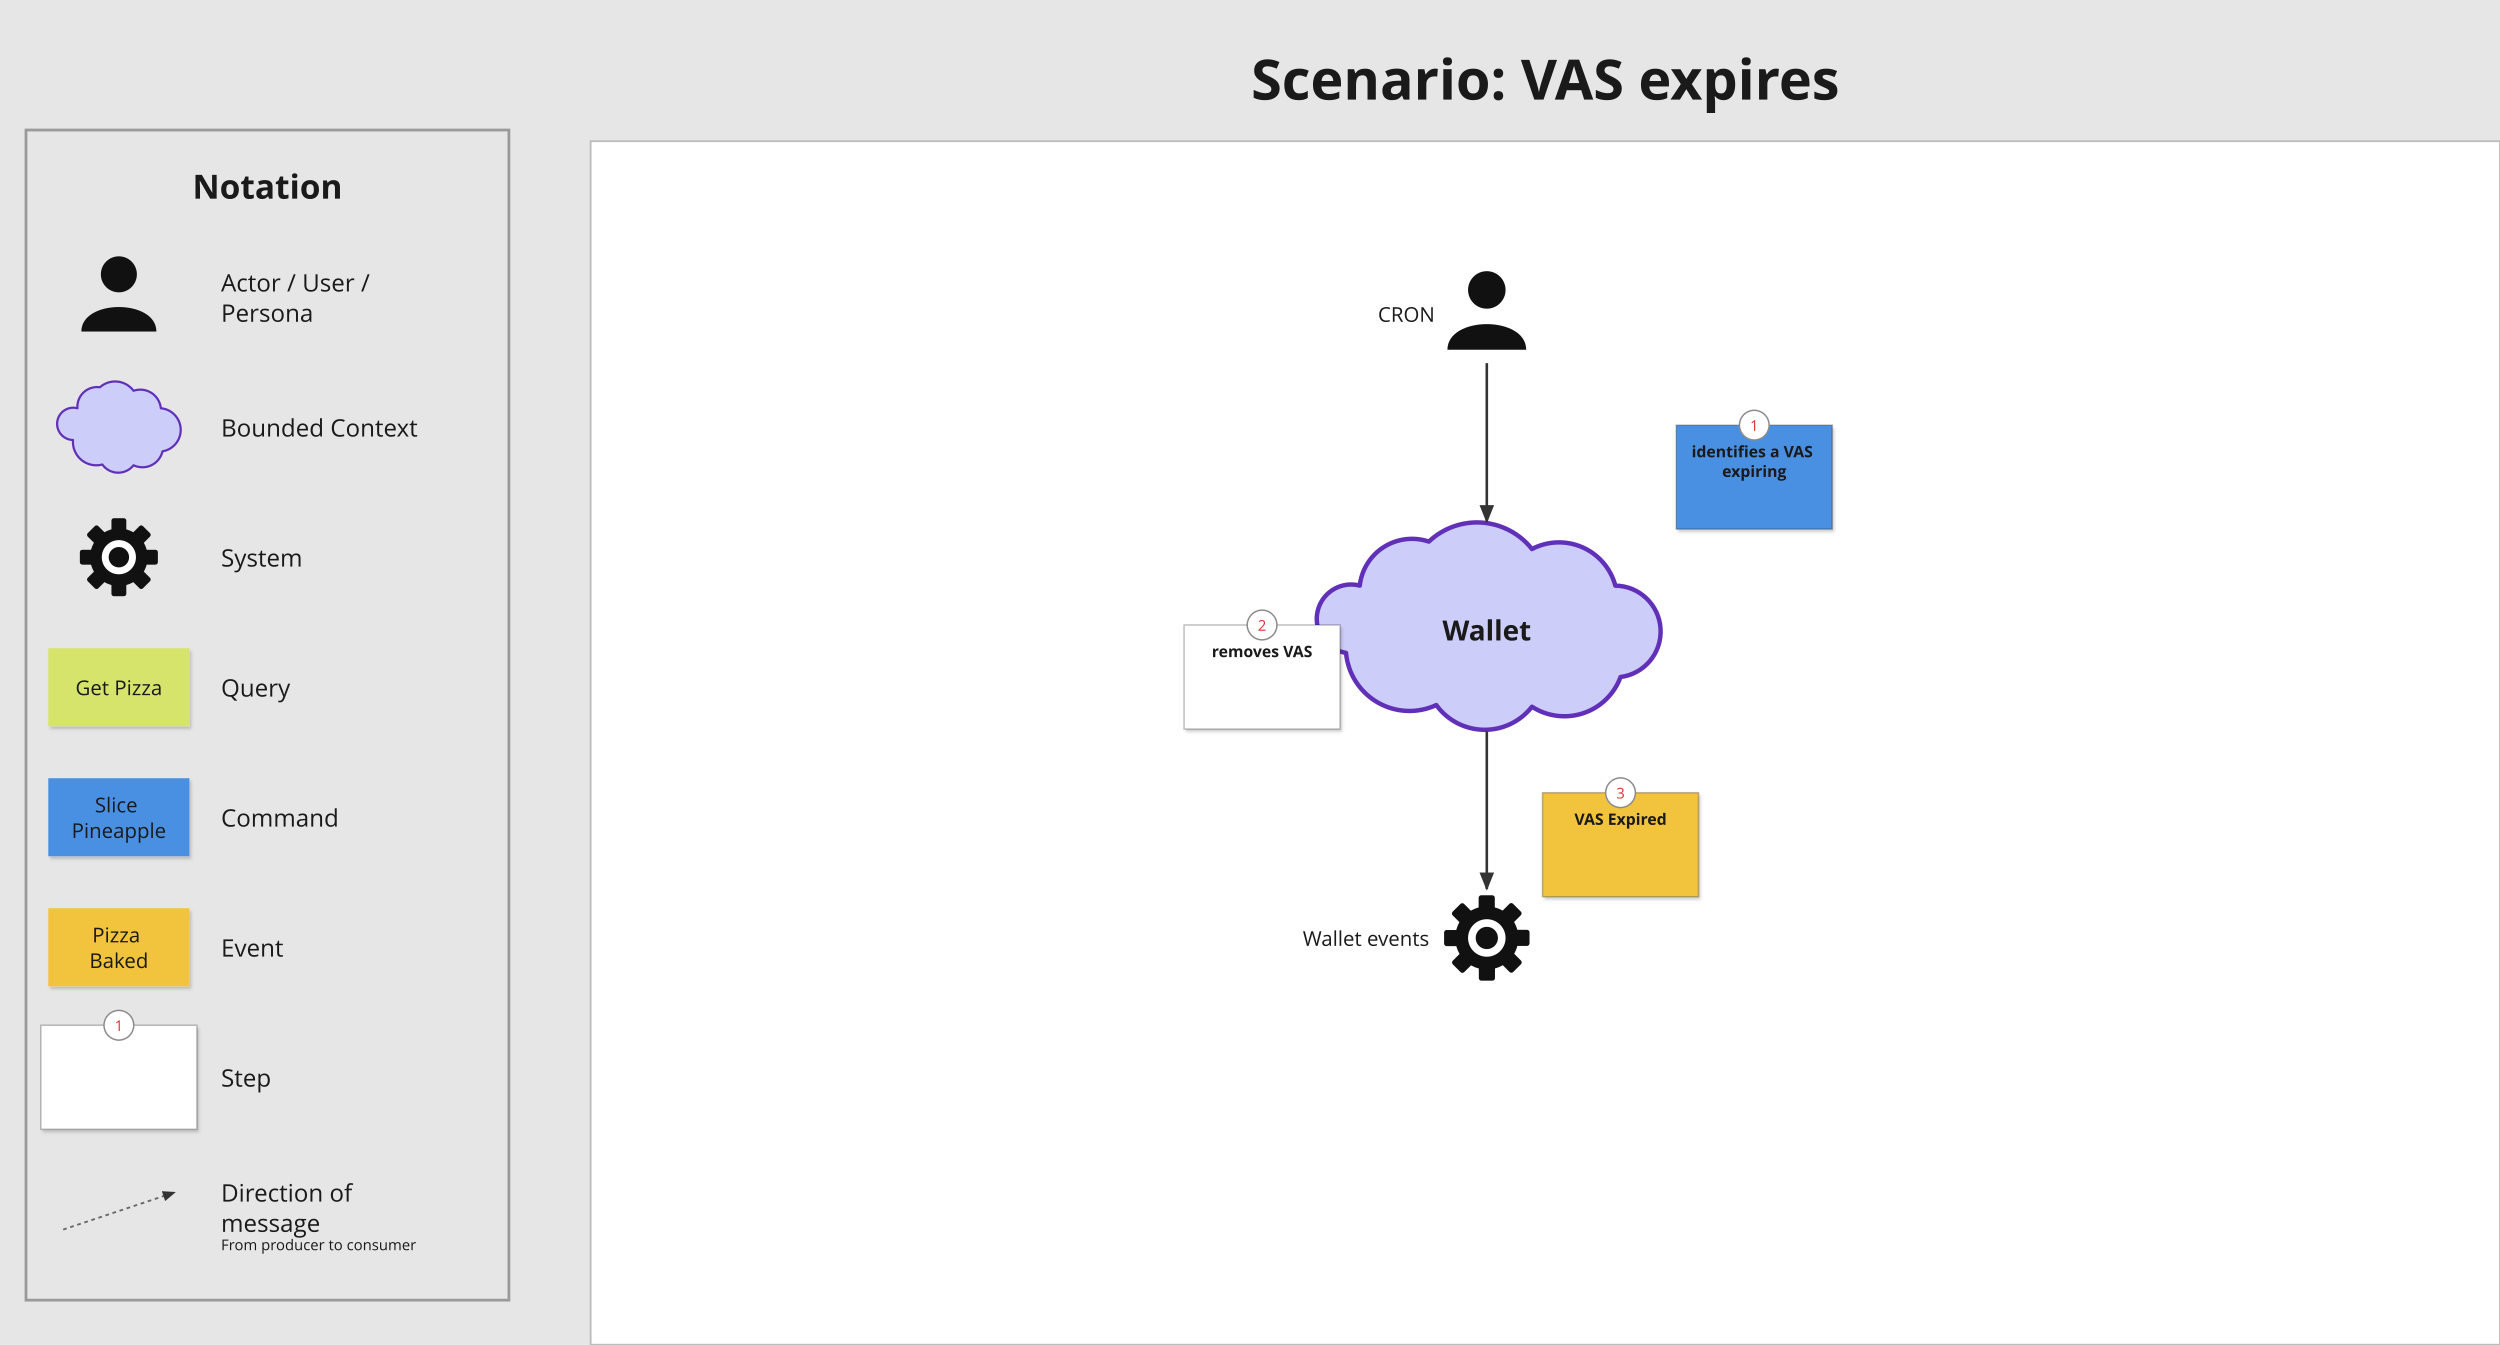
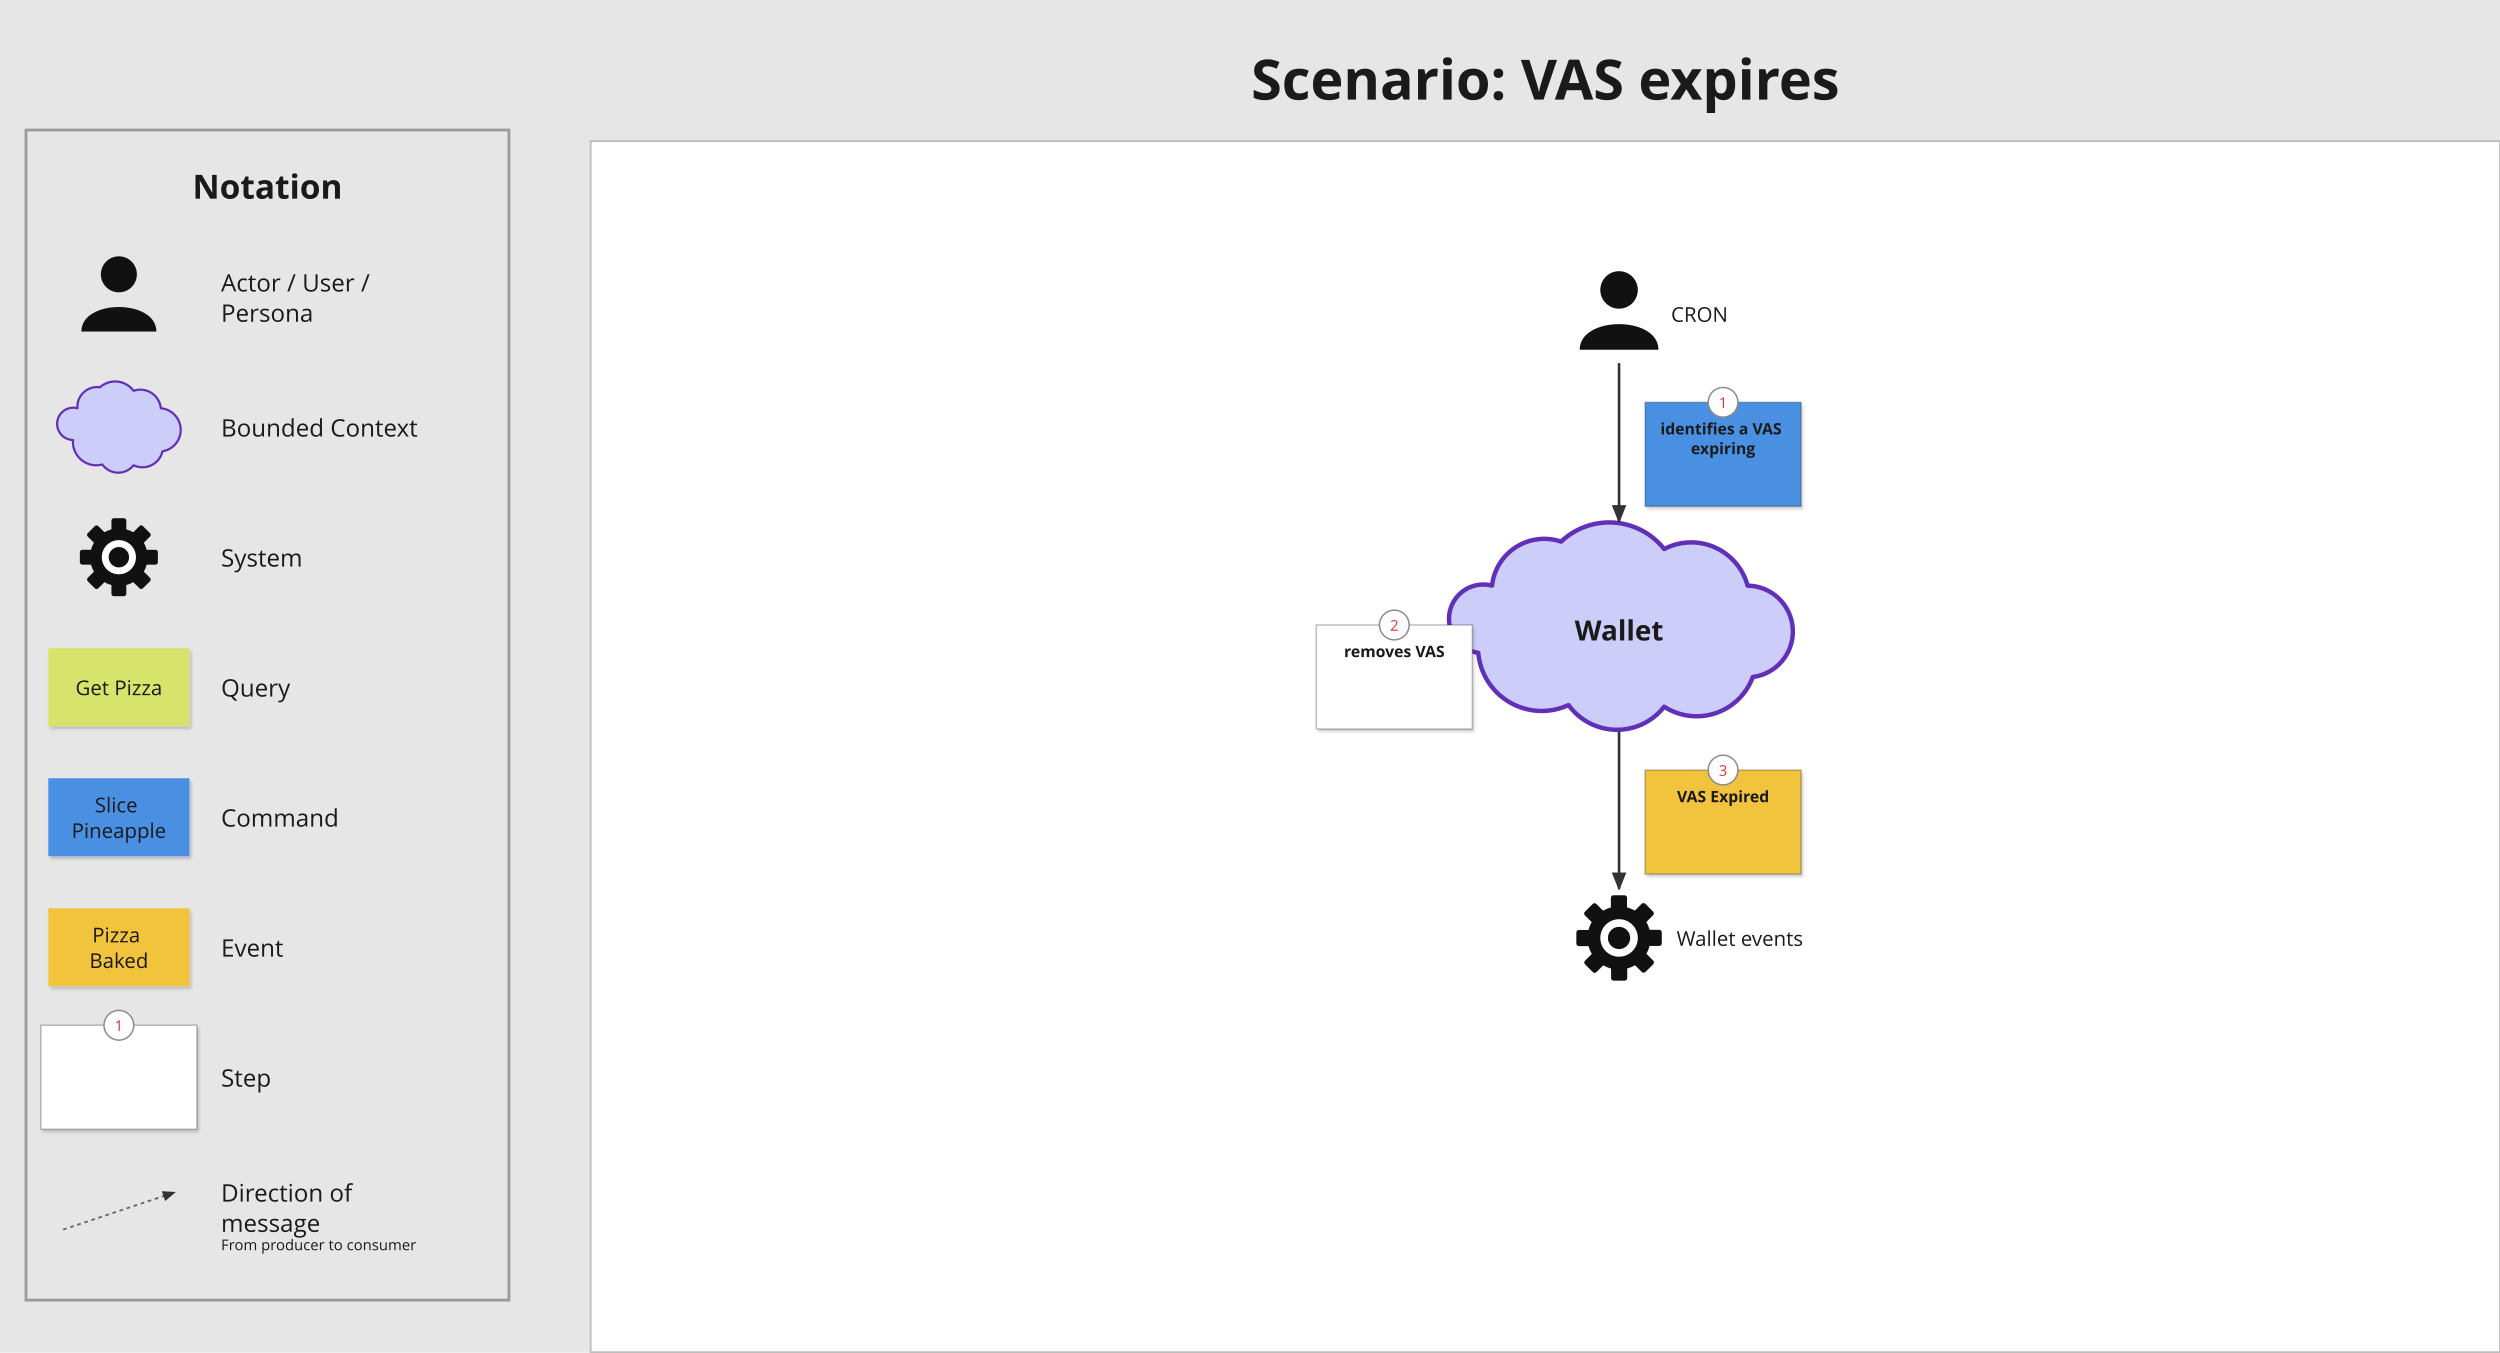
- <svg xmlns="http://www.w3.org/2000/svg" width="1346" height="724" viewBox="0 0 1346 724" font-family="'Open Sans', Arial, Helvetica, sans-serif">
+ <svg xmlns="http://www.w3.org/2000/svg" width="1346" height="728" viewBox="0 0 1346 728" font-family="'Open Sans', Arial, Helvetica, sans-serif">
  <defs>
    <filter id="shadow" x="-20%" y="-20%" width="150%" height="160%">
      <feDropShadow dx="1" dy="1.5" stdDeviation="1" flood-opacity="0.18" />
    </filter>
    <marker id="arrow" viewBox="0 0 10 10" refX="9" refY="5" markerWidth="7" markerHeight="7" orient="auto-start-reverse">
      <path d="M0,1L10,5L0,9Z" fill="#333" />
    </marker>
    <marker id="arrow-grey" viewBox="0 0 10 10" refX="9" refY="5" markerWidth="7" markerHeight="7" orient="auto-start-reverse">
      <path d="M0,1L10,5L0,9Z" fill="#9a9a9a" />
    </marker>
  </defs>
-   <rect width="1346" height="724" fill="#e6e6e6" />
+   <rect width="1346" height="728" fill="#e6e6e6" />
  <text x="832" y="42" font-size="30" font-weight="700" text-anchor="middle" dominant-baseline="central" fill="#1a1a1a">
    <tspan x="832" dy="0">Scenario: VAS expires</tspan>
  </text>
-   <rect x="318" y="76" width="1028" height="648" fill="#fff" stroke="#bdbdbd" />
+   <rect x="318" y="76" width="1028" height="652" fill="#fff" stroke="#bdbdbd" />
  <g transform="translate(14,70)">
    <rect width="260" height="630" fill="#e6e6e6" stroke="#9a9a9a" stroke-width="1.5" />
    <text x="130" y="30" font-size="18" font-weight="700" text-anchor="middle" dominant-baseline="central" fill="#1a1a1a">
      <tspan x="130" dy="0">Notation</tspan>
    </text>
    <g transform="translate(50,90)">
      <circle cy="-12.3" r="9.7" fill="#111" />
      <path fill="#111" d="M-20.2,18.5C-20.2,0.9 20.2,0.9 20.2,18.5Z" />
    </g>
    <text x="105" y="81.9" font-size="13" font-weight="400" text-anchor="start" dominant-baseline="central" fill="#1a1a1a">
      <tspan x="105" dy="0">Actor / User /</tspan>
      <tspan x="105" dy="16.3">Persona</tspan>
    </text>
    <g transform="translate(50,160)">
      <path d="M-22.3,-10.2A10.6,10.6 0 0,1 -10.2,-21.5A12.3,12.3 0 0,1 7.9,-19.6A11.1,11.1 0 0,1 22.6,-10.2A11.7,11.7 0 0,1 23.5,13A11.1,11.1 0 0,1 7.9,20.5A10.5,10.5 0 0,1 -8.9,20.1A12.6,12.6 0 0,1 -24.7,6.9A8.7,8.7 0 1,1 -22.3,-10.2Z" fill="#cdcdfa" stroke="#6130b8" stroke-width="1.2" stroke-linejoin="round" />
    </g>
    <text x="105" y="160" font-size="13" font-weight="400" text-anchor="start" dominant-baseline="central" fill="#1a1a1a">
      <tspan x="105" dy="0">Bounded Context</tspan>
    </text>
    <g transform="translate(50,230)">
      <circle r="15.5" fill="#111" />
      <rect x="-4" y="-21" width="8" height="8.4" rx="1.3" fill="#111" transform="rotate(0)" />
      <rect x="-4" y="-21" width="8" height="8.4" rx="1.3" fill="#111" transform="rotate(45)" />
      <rect x="-4" y="-21" width="8" height="8.4" rx="1.3" fill="#111" transform="rotate(90)" />
      <rect x="-4" y="-21" width="8" height="8.4" rx="1.3" fill="#111" transform="rotate(135)" />
      <rect x="-4" y="-21" width="8" height="8.4" rx="1.3" fill="#111" transform="rotate(180)" />
      <rect x="-4" y="-21" width="8" height="8.4" rx="1.3" fill="#111" transform="rotate(225)" />
      <rect x="-4" y="-21" width="8" height="8.4" rx="1.3" fill="#111" transform="rotate(270)" />
      <rect x="-4" y="-21" width="8" height="8.4" rx="1.3" fill="#111" transform="rotate(315)" />
      <circle r="9.2" fill="#fff" />
      <circle r="5.5" fill="#111" />
    </g>
    <text x="105" y="230" font-size="13" font-weight="400" text-anchor="start" dominant-baseline="central" fill="#1a1a1a">
      <tspan x="105" dy="0">System</tspan>
    </text>
    <g transform="translate(50,300)">
      <rect x="-38" y="-21" width="76" height="42" fill="#d6e46c" filter="url(#shadow)" />
      <text x="0" y="0" font-size="11" font-weight="400" text-anchor="middle" dominant-baseline="central" fill="#1a1a1a">
        <tspan x="0" dy="0">Get Pizza</tspan>
      </text>
    </g>
    <text x="105" y="300" font-size="13" font-weight="400" text-anchor="start" dominant-baseline="central" fill="#1a1a1a">
      <tspan x="105" dy="0">Query</tspan>
    </text>
    <g transform="translate(50,370)">
      <rect x="-38" y="-21" width="76" height="42" fill="#4a90e2" filter="url(#shadow)" />
      <text x="0" y="-6.9" font-size="11" font-weight="400" text-anchor="middle" dominant-baseline="central" fill="#1a1a1a">
        <tspan x="0" dy="0">Slice</tspan>
        <tspan x="0" dy="13.8">Pineapple</tspan>
      </text>
    </g>
    <text x="105" y="370" font-size="13" font-weight="400" text-anchor="start" dominant-baseline="central" fill="#1a1a1a">
      <tspan x="105" dy="0">Command</tspan>
    </text>
    <g transform="translate(50,440)">
      <rect x="-38" y="-21" width="76" height="42" fill="#f2c33c" filter="url(#shadow)" />
      <text x="0" y="-6.9" font-size="11" font-weight="400" text-anchor="middle" dominant-baseline="central" fill="#1a1a1a">
        <tspan x="0" dy="0">Pizza</tspan>
        <tspan x="0" dy="13.8">Baked</tspan>
      </text>
    </g>
    <text x="105" y="440" font-size="13" font-weight="400" text-anchor="start" dominant-baseline="central" fill="#1a1a1a">
      <tspan x="105" dy="0">Event</tspan>
    </text>
    <g transform="translate(50,510)">
      <rect x="-42" y="-28" width="84" height="56" fill="#ffffff" stroke="rgba(0,0,0,.25)" stroke-width="0.8" filter="url(#shadow)" />
      <circle cy="-28" r="8" fill="#fff" stroke="#8a8a8a" stroke-width="0.8" />
      <text x="0" y="-28" font-size="8" font-weight="400" text-anchor="middle" dominant-baseline="central" fill="#d33">
        <tspan x="0" dy="0">1</tspan>
      </text>
    </g>
    <text x="105" y="510" font-size="13" font-weight="400" text-anchor="start" dominant-baseline="central" fill="#1a1a1a">
      <tspan x="105" dy="0">Step</tspan>
    </text>
    <g transform="translate(50,580)">
      <path d="M-30,12L30,-8" stroke="#666" stroke-dasharray="2 2" marker-end="url(#arrow)" />
    </g>
    <text x="105" y="571.9" font-size="13" font-weight="400" text-anchor="start" dominant-baseline="central" fill="#1a1a1a">
      <tspan x="105" dy="0">Direction of</tspan>
      <tspan x="105" dy="16.3">message</tspan>
    </text>
    <text x="105" y="600" font-size="8" font-weight="400" text-anchor="start" dominant-baseline="central" fill="#1a1a1a">
      <tspan x="105" dy="0">From producer to consumer</tspan>
    </text>
  </g>
-   <g transform="translate(645.5,86)">
+   <g transform="translate(716.7,86)">
    <g transform="translate(155,83)">
      <circle cy="-12.9" r="10.1" fill="#111" />
      <path fill="#111" d="M-21.2,19.3C-21.2,0.9 21.2,0.9 21.2,19.3Z" />
    </g>
    <g transform="translate(155,251)">
      <path d="M-68.4,-21.7A28.3,28.3 0 0,1 -31.2,-45.4A37.7,37.7 0 0,1 24.3,-41.4A31.4,31.4 0 0,1 69.2,-21.7A24.7,24.7 0 0,1 72,27.5A32.2,32.2 0 0,1 24.3,43.5A32.2,32.2 0 0,1 -27.2,42.6A34.3,34.3 0 0,1 -75.8,14.5A18.5,18.5 0 1,1 -68.4,-21.7Z" fill="#cdcdfa" stroke="#6130b8" stroke-width="2.4" stroke-linejoin="round" />
    </g>
    <text x="155" y="253" font-size="15" font-weight="700" text-anchor="middle" dominant-baseline="central" fill="#1a1a1a">
      <tspan x="155" dy="0">Wallet</tspan>
    </text>
    <g transform="translate(155,419)">
      <circle r="17" fill="#111" />
      <rect x="-4.4" y="-23" width="8.7" height="9.2" rx="1.4" fill="#111" transform="rotate(0)" />
      <rect x="-4.4" y="-23" width="8.7" height="9.2" rx="1.4" fill="#111" transform="rotate(45)" />
      <rect x="-4.4" y="-23" width="8.7" height="9.2" rx="1.4" fill="#111" transform="rotate(90)" />
      <rect x="-4.4" y="-23" width="8.7" height="9.2" rx="1.4" fill="#111" transform="rotate(135)" />
      <rect x="-4.4" y="-23" width="8.7" height="9.2" rx="1.4" fill="#111" transform="rotate(180)" />
      <rect x="-4.4" y="-23" width="8.7" height="9.2" rx="1.4" fill="#111" transform="rotate(225)" />
      <rect x="-4.4" y="-23" width="8.7" height="9.2" rx="1.4" fill="#111" transform="rotate(270)" />
      <rect x="-4.4" y="-23" width="8.7" height="9.2" rx="1.4" fill="#111" transform="rotate(315)" />
      <circle r="10.1" fill="#fff" />
      <circle r="6" fill="#111" />
    </g>
    <path d="M155,109.5C155,152.1 155,152.1 155,194.8" fill="none" stroke="#333" stroke-width="1.4" marker-end="url(#arrow)" />
    <path d="M155,307.8C155,350.2 155,350.2 155,392.6" fill="none" stroke="#333" stroke-width="1.4" marker-end="url(#arrow)" />
-     <g transform="translate(299,170.9)">
+     <g transform="translate(211,158.6)">
      <rect x="-42" y="-28" width="84" height="56" fill="#4a90e2" stroke="rgba(0,0,0,.25)" stroke-width="0.8" filter="url(#shadow)" />
      <text x="0" y="-14" font-size="8.5" font-weight="700" text-anchor="middle" dominant-baseline="central" fill="#1a1a1a">
        <tspan x="0" dy="0">identifies a VAS</tspan>
        <tspan x="0" dy="10.6">expiring</tspan>
      </text>
      <circle cy="-28" r="8" fill="#fff" stroke="#8a8a8a" stroke-width="0.8" />
      <text x="0" y="-28" font-size="8" font-weight="400" text-anchor="middle" dominant-baseline="central" fill="#d33">
        <tspan x="0" dy="0">1</tspan>
      </text>
    </g>
    <g transform="translate(34,278.5)">
      <rect x="-42" y="-28" width="84" height="56" fill="#ffffff" stroke="rgba(0,0,0,.25)" stroke-width="0.8" filter="url(#shadow)" />
      <text x="0" y="-14" font-size="8.5" font-weight="700" text-anchor="middle" dominant-baseline="central" fill="#1a1a1a">
        <tspan x="0" dy="0">removes VAS</tspan>
      </text>
      <circle cy="-28" r="8" fill="#fff" stroke="#8a8a8a" stroke-width="0.8" />
      <text x="0" y="-28" font-size="8" font-weight="400" text-anchor="middle" dominant-baseline="central" fill="#d33">
        <tspan x="0" dy="0">2</tspan>
      </text>
    </g>
-     <g transform="translate(227,368.8)">
+     <g transform="translate(211,356.6)">
      <rect x="-42" y="-28" width="84" height="56" fill="#f2c33c" stroke="rgba(0,0,0,.25)" stroke-width="0.8" filter="url(#shadow)" />
      <text x="0" y="-14" font-size="8.5" font-weight="700" text-anchor="middle" dominant-baseline="central" fill="#1a1a1a">
        <tspan x="0" dy="0">VAS Expired</tspan>
      </text>
      <circle cy="-28" r="8" fill="#fff" stroke="#8a8a8a" stroke-width="0.8" />
      <text x="0" y="-28" font-size="8" font-weight="400" text-anchor="middle" dominant-baseline="central" fill="#d33">
        <tspan x="0" dy="0">3</tspan>
      </text>
    </g>
-     <text x="127" y="83" font-size="11" font-weight="400" text-anchor="end" dominant-baseline="central" fill="#1a1a1a">
-       <tspan x="127" dy="0">CRON</tspan>
+     <text x="183" y="83" font-size="11" font-weight="400" text-anchor="start" dominant-baseline="central" fill="#1a1a1a">
+       <tspan x="183" dy="0">CRON</tspan>
    </text>
-     <text x="124" y="419" font-size="11" font-weight="400" text-anchor="end" dominant-baseline="central" fill="#1a1a1a">
-       <tspan x="124" dy="0">Wallet events</tspan>
+     <text x="186" y="419" font-size="11" font-weight="400" text-anchor="start" dominant-baseline="central" fill="#1a1a1a">
+       <tspan x="186" dy="0">Wallet events</tspan>
    </text>
  </g>
</svg>
